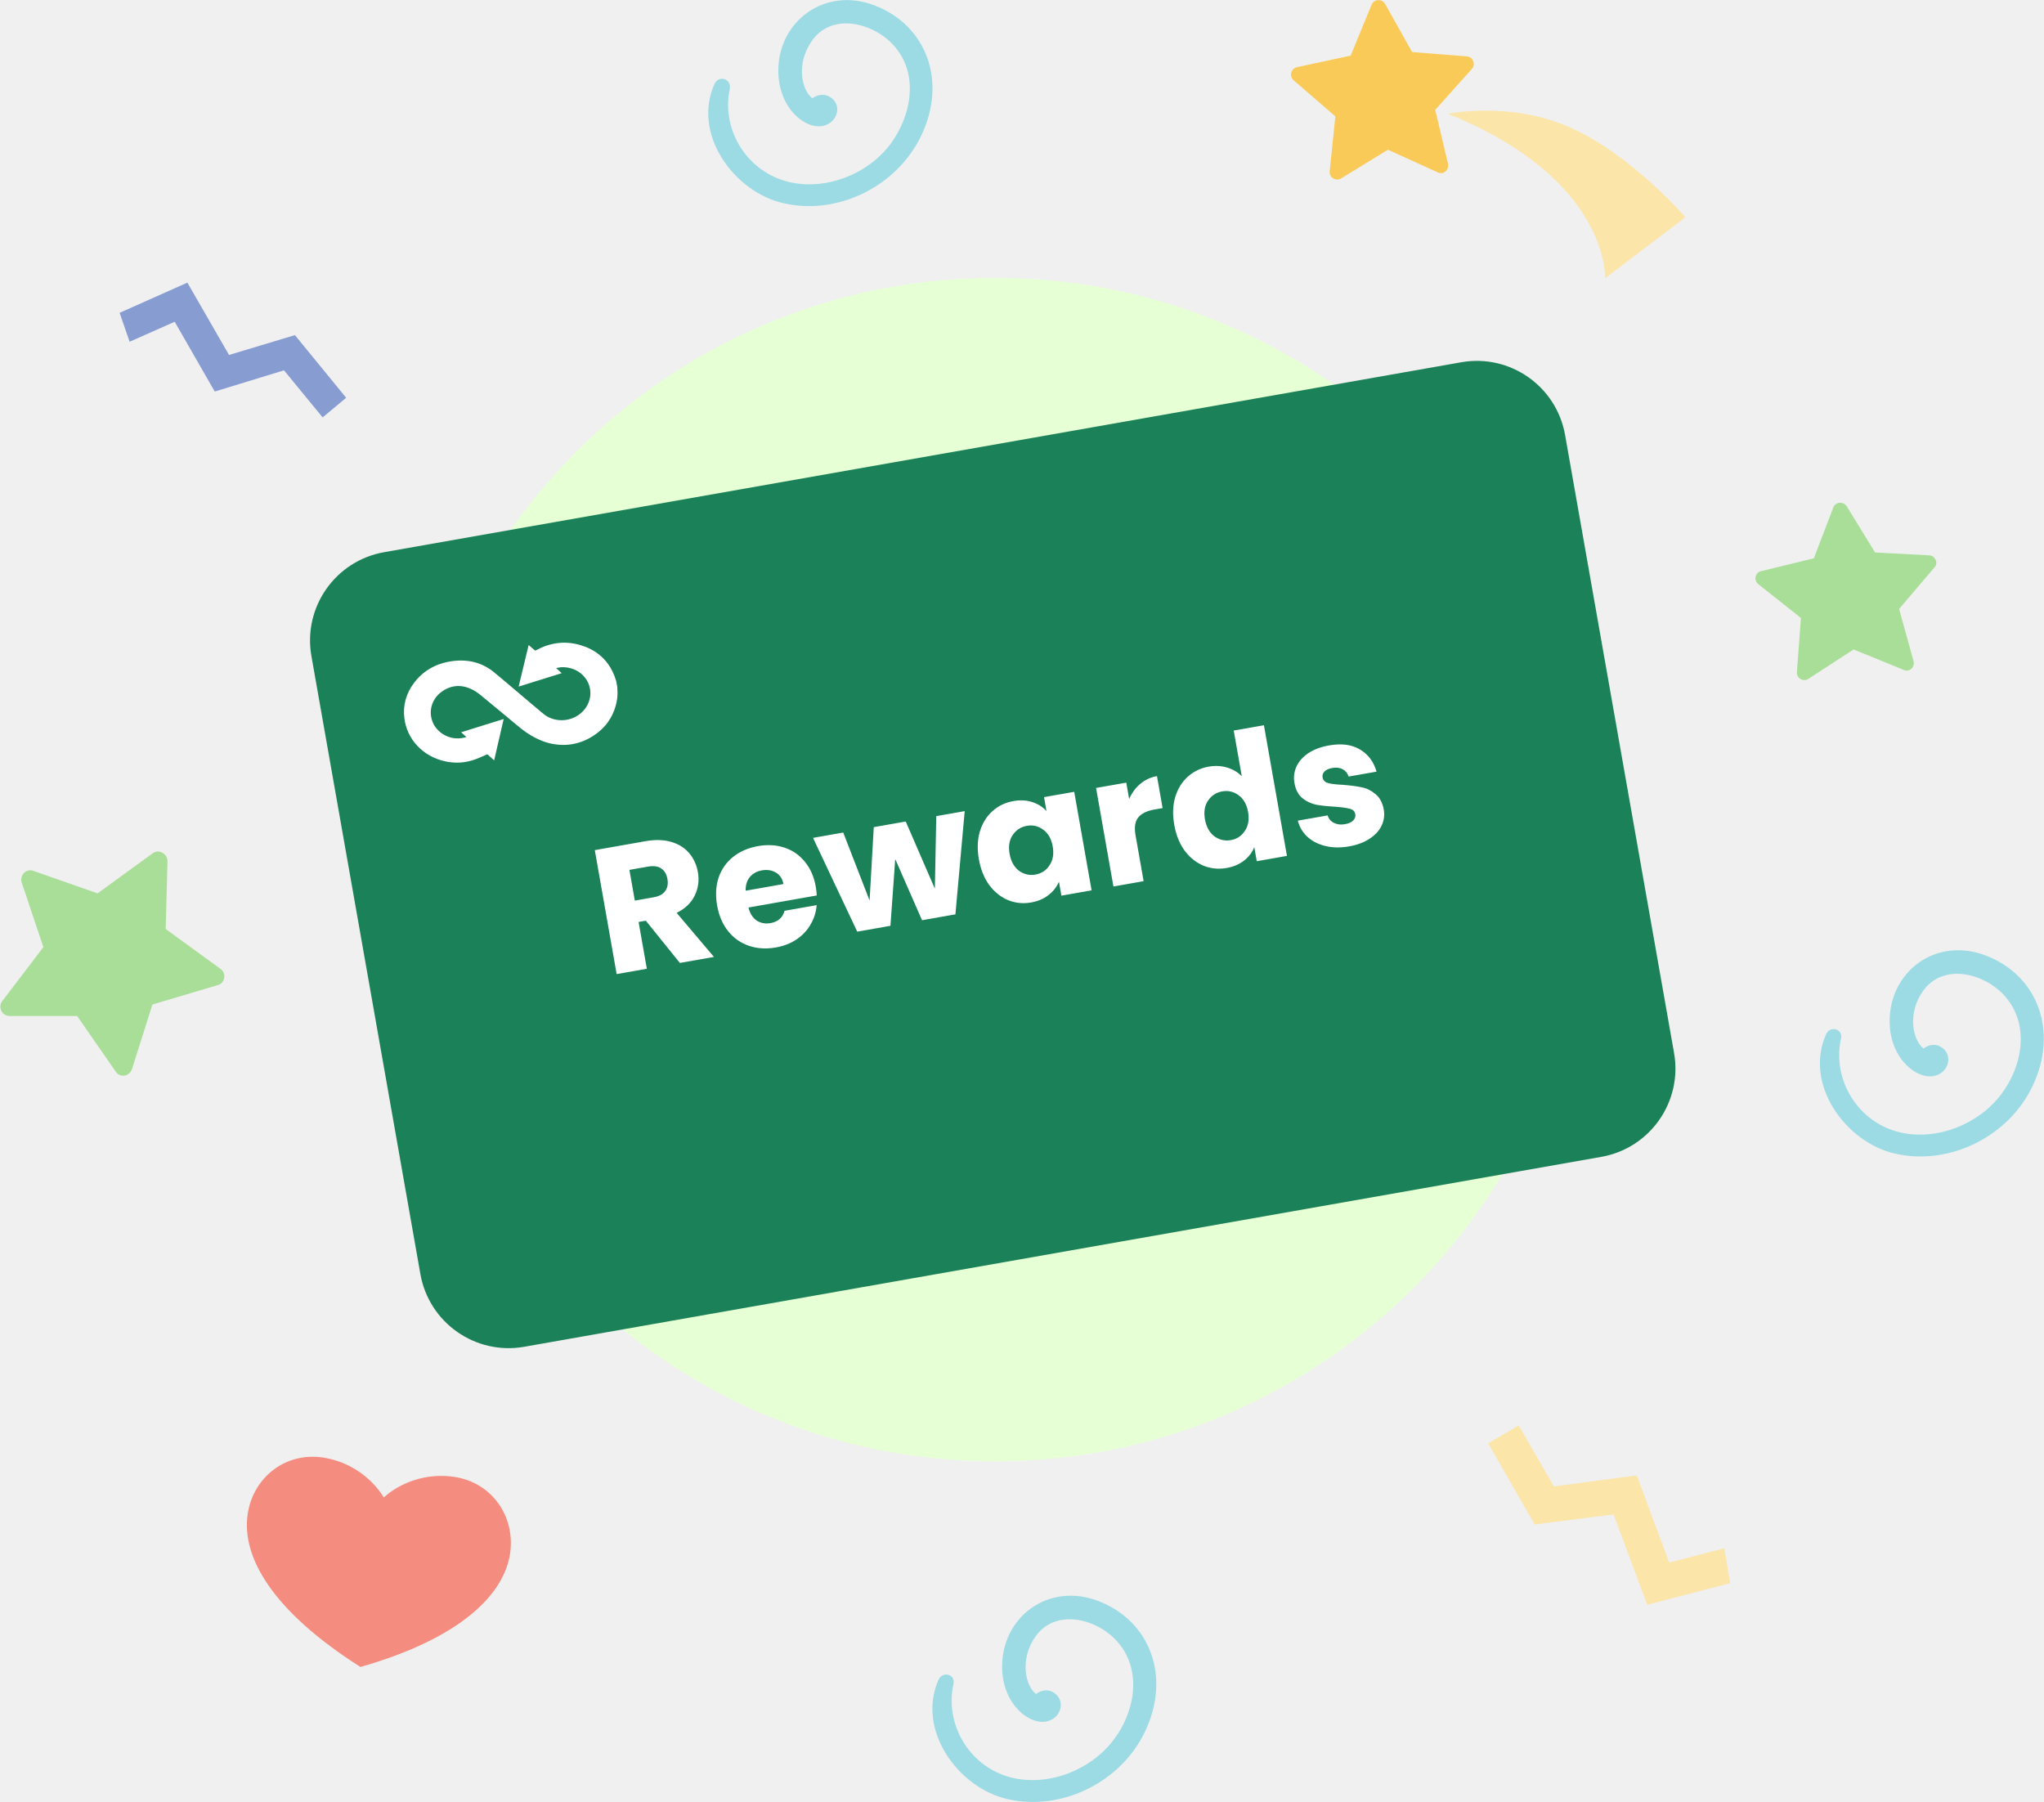
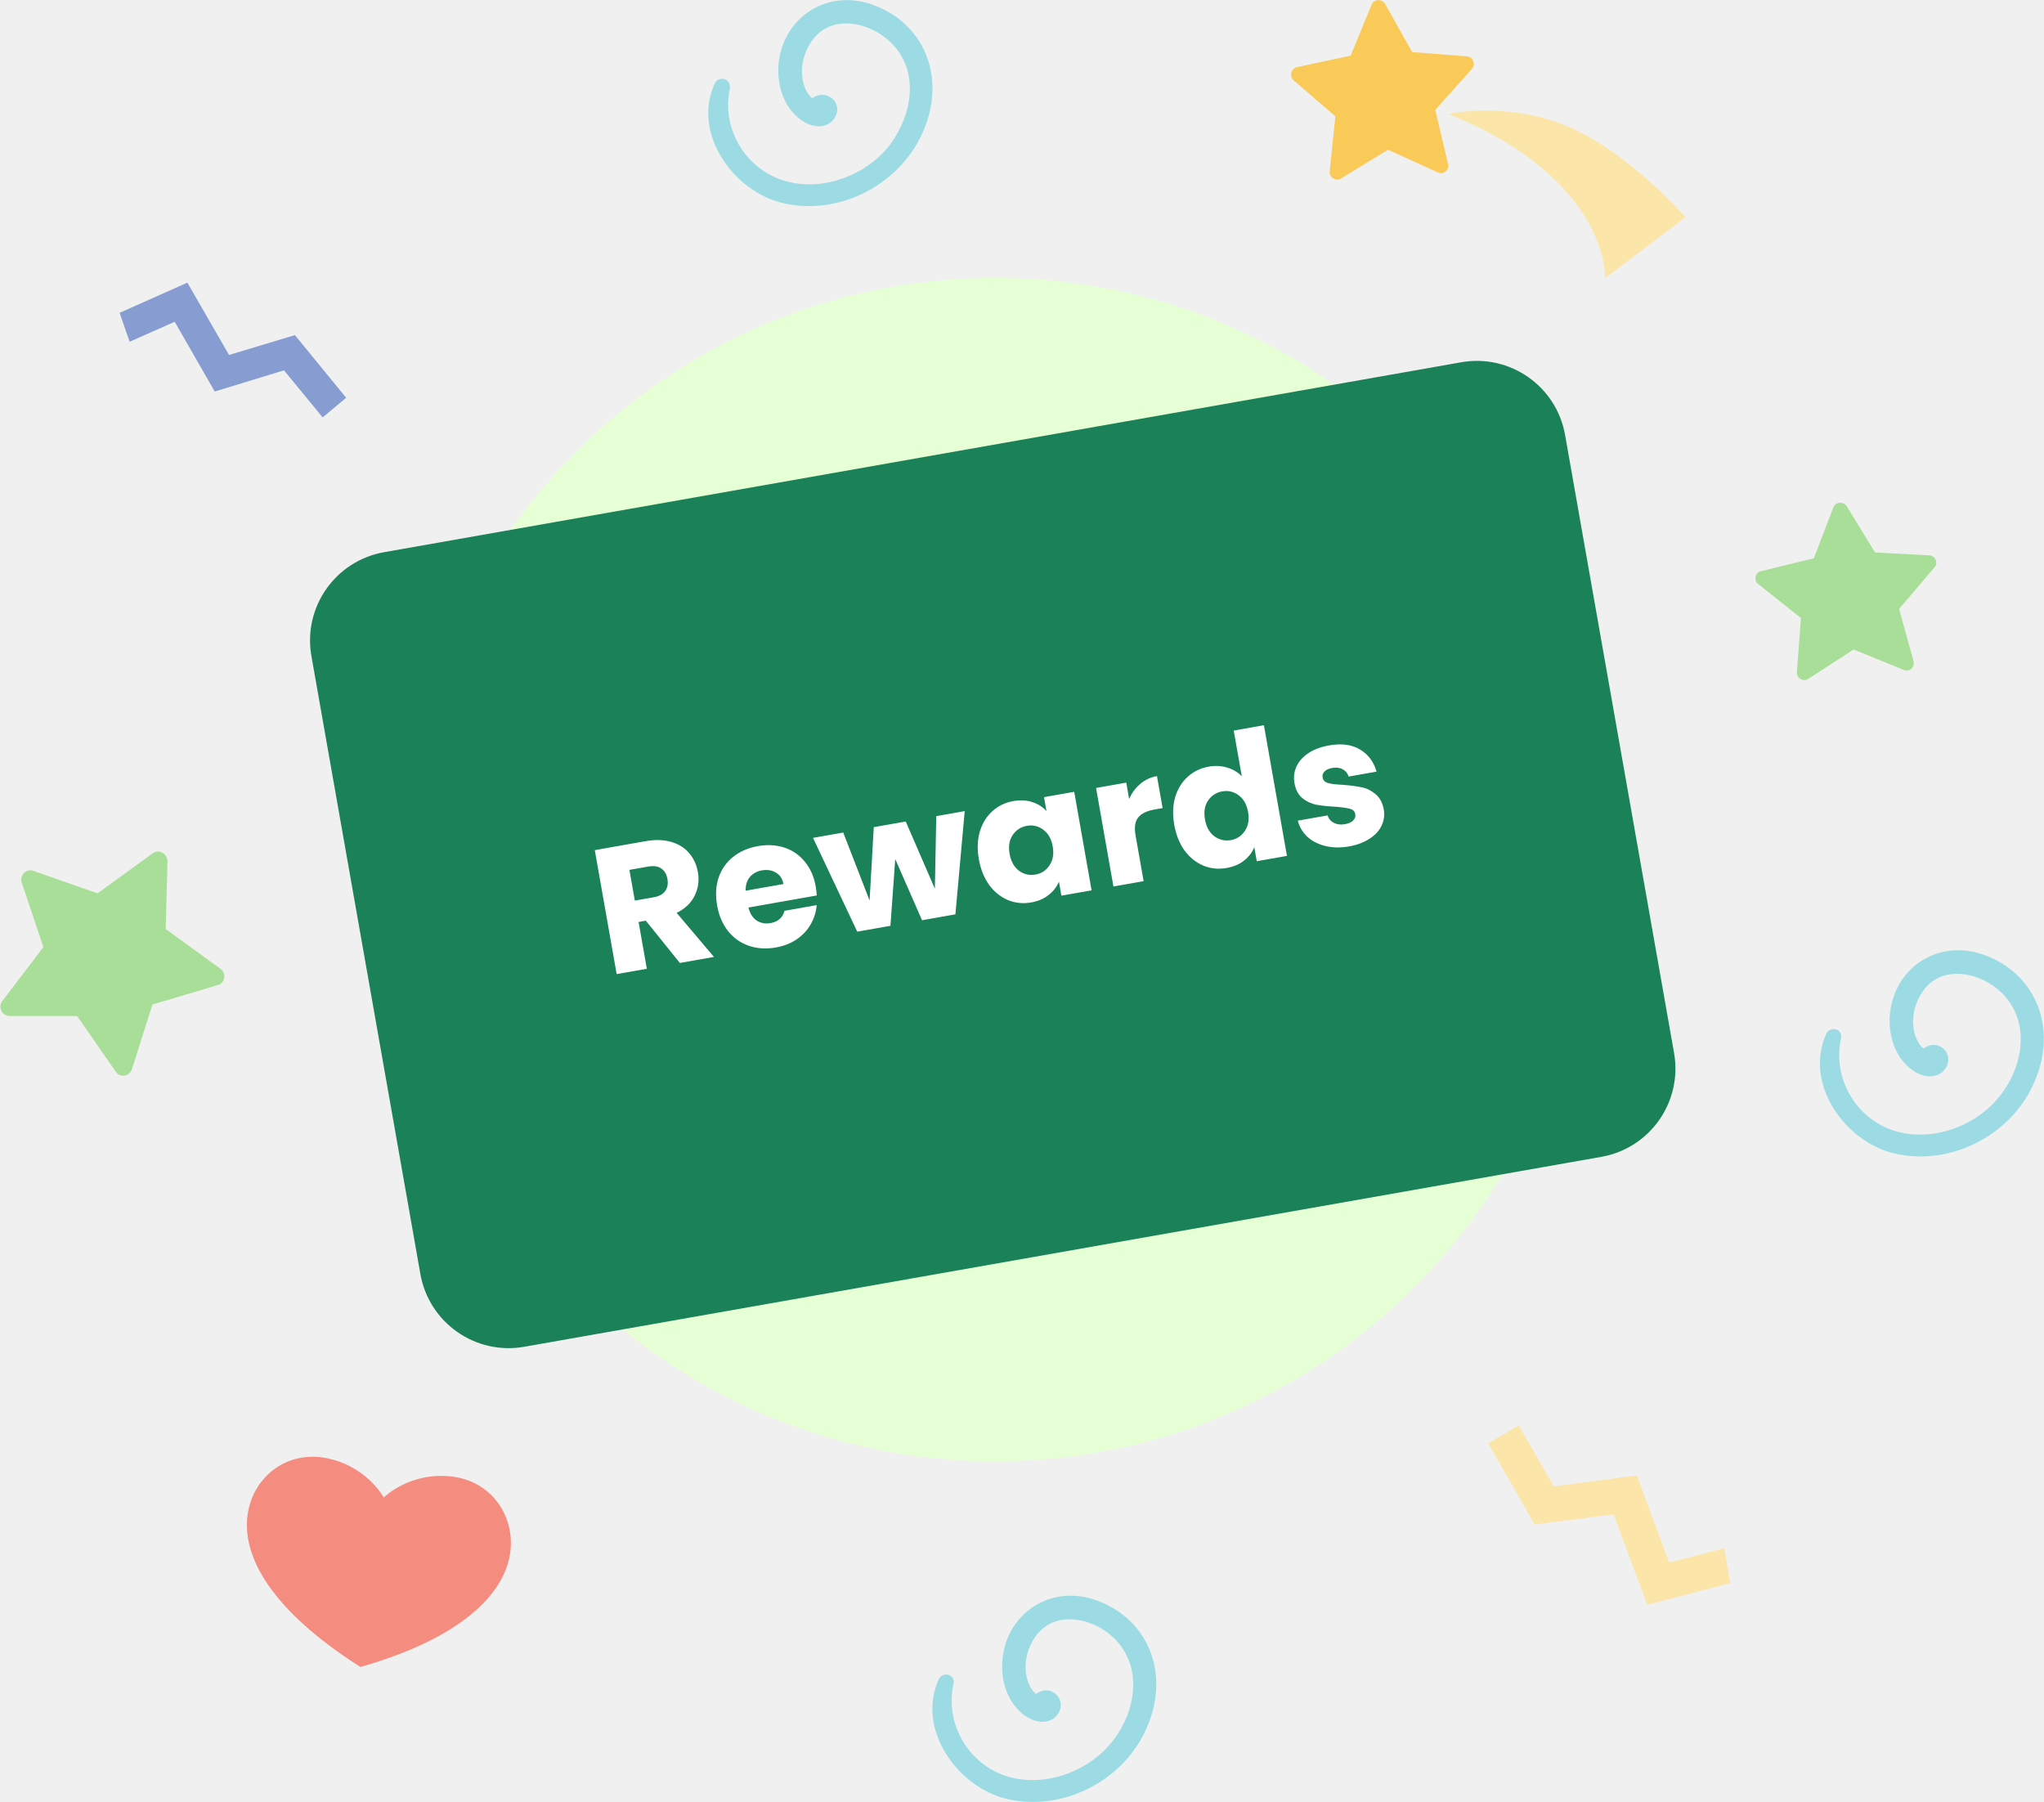
<svg xmlns="http://www.w3.org/2000/svg" width="228" height="201" viewBox="0 0 228 201" fill="none">
  <g clip-path="url(#clip0_4337_6647)">
    <path d="M161.521 12.696C161.521 12.696 168.576 11.214 175.315 14.298C182.093 17.382 188 24.231 188 24.231L179.041 31.04C179.041 31 179.557 19.986 161.521 12.696Z" fill="#FBE5A8" />
    <path d="M161.52 18.264L160.093 12.256L164.176 7.69C164.652 7.169 164.295 6.328 163.621 6.288L157.517 5.807L154.504 0.441C154.147 -0.16 153.275 -0.12 152.998 0.521L150.659 6.208L144.673 7.49C143.999 7.65 143.762 8.491 144.317 8.972L148.954 12.977L148.32 19.105C148.241 19.785 148.994 20.266 149.589 19.906L154.821 16.701L160.371 19.225C161.005 19.545 161.679 18.944 161.52 18.264Z" fill="#F9CA58" />
  </g>
  <g clip-path="url(#clip1_4337_6647)">
    <path d="M79.707 9.349C77.17 14.934 81.871 21.428 87.403 22.669C93.518 24.076 100.09 20.725 102.752 15.141C105.664 9.101 103.376 2.855 97.594 0.621C91.979 -1.571 86.696 2.441 86.821 8.067C86.904 12.121 89.857 14.52 91.895 14.024C93.476 13.61 94.017 11.583 92.478 10.756C91.854 10.425 91.105 10.59 90.606 10.963C89.358 9.97 88.817 7.033 90.564 4.551C92.811 1.366 97.345 2.524 99.633 5.006C102.544 8.15 101.712 12.824 99.341 16.051C96.846 19.401 92.187 21.263 88.069 20.312C83.368 19.236 80.415 14.52 81.413 9.887C81.579 8.77 80.165 8.357 79.707 9.349Z" fill="#9CDBE3" />
  </g>
  <g clip-path="url(#clip2_4337_6647)">
    <path d="M12.904 119.528L8.603 113.329H1.076C0.202 113.329 -0.268 112.318 0.269 111.644L4.839 105.647L2.42 98.437C2.151 97.628 2.957 96.819 3.764 97.156L10.887 99.65L17.003 95.202C17.675 94.663 18.683 95.202 18.683 96.078L18.482 103.625L24.597 108.073C25.269 108.545 25.135 109.69 24.261 109.892L17.003 112.049L14.718 119.259C14.449 120.067 13.374 120.27 12.904 119.528Z" fill="#A9DE98" />
  </g>
  <g clip-path="url(#clip3_4337_6647)">
    <path d="M212.35 74.726L206.762 72.444L201.713 75.726C201.127 76.106 200.371 75.634 200.438 74.947L200.888 68.932L196.121 65.151C195.588 64.726 195.777 63.832 196.465 63.706L202.33 62.272L204.492 56.623C204.708 55.968 205.619 55.89 206.001 56.478L209.157 61.628L215.198 61.944C215.854 61.967 216.264 62.794 215.766 63.311L211.838 67.922L213.449 73.754C213.622 74.414 212.989 75.018 212.35 74.726Z" fill="#A9DE98" />
  </g>
  <g clip-path="url(#clip4_4337_6647)">
    <path d="M203.699 115.351C201.19 120.943 205.859 127.42 211.387 128.684C217.518 130.074 224.093 126.725 226.73 121.133C229.62 115.067 227.333 108.843 221.552 106.6C215.929 104.42 210.688 108.401 210.783 114.056C210.847 118.1 213.833 120.501 215.834 119.995C217.422 119.616 217.93 117.563 216.437 116.741C215.834 116.394 215.072 116.552 214.563 116.962C213.324 115.983 212.753 113.013 214.5 110.549C216.723 107.39 221.266 108.527 223.553 111.023C226.444 114.182 225.65 118.858 223.235 122.049C220.726 125.398 216.088 127.262 211.958 126.314C207.321 125.24 204.335 120.532 205.351 115.857C205.605 114.751 204.144 114.372 203.699 115.351Z" fill="#9CDBE3" />
  </g>
  <g clip-path="url(#clip5_4337_6647)">
    <path d="M104.699 187.351C102.19 192.943 106.859 199.42 112.387 200.684C118.518 202.074 125.093 198.725 127.73 193.133C130.62 187.067 128.333 180.843 122.552 178.6C116.929 176.42 111.688 180.401 111.783 186.056C111.847 190.1 114.833 192.501 116.834 191.995C118.422 191.616 118.93 189.563 117.437 188.741C116.834 188.394 116.072 188.552 115.563 188.962C114.324 187.983 113.753 185.013 115.5 182.549C117.723 179.39 122.266 180.527 124.553 183.023C127.444 186.182 126.65 190.858 124.235 194.049C121.726 197.398 117.088 199.262 112.958 198.314C108.321 197.24 105.335 192.532 106.351 187.857C106.605 186.751 105.144 186.372 104.699 187.351Z" fill="#9CDBE3" />
  </g>
  <path d="M192.339 172.708L186.186 174.294L182.576 164.575L173.322 165.803L169.407 159L166 160.995L171.186 170.049L179.983 168.923L183.746 179L193 176.596L192.339 172.708Z" fill="#FBE5A8" />
  <g clip-path="url(#clip6_4337_6647)">
    <path d="M14.46 38.12L19.487 35.891L23.952 43.674L31.678 41.309L35.989 46.559L38.614 44.371L32.897 37.38L25.547 39.593L20.901 31.526L13.342 34.895L14.46 38.12Z" fill="#879DD1" />
  </g>
  <path d="M42.808 167.044C42.808 167.044 45.747 164.067 50.607 164.727C54.952 165.349 57.455 169.216 56.913 173.197C56.272 177.82 51.43 182.738 40.209 185.942C30.287 179.643 26.958 173.625 27.619 168.959C28.162 164.978 31.658 161.953 36.003 162.576C40.822 163.322 42.808 167.044 42.808 167.044Z" fill="#F48C7F" />
  <circle cx="111" cy="97" r="66" fill="#E6FFD4" />
  <rect x="33" y="63.33" width="142" height="90" rx="10" transform="rotate(-10 33 63.3299)" fill="#1B8158" />
  <path d="M75.836 107.411L72.04 102.699L71.232 102.841L72.153 108.061L68.785 108.654L66.347 94.828L71.999 93.831C73.089 93.639 74.049 93.666 74.877 93.912C75.719 94.157 76.39 94.58 76.888 95.183C77.385 95.772 77.705 96.474 77.849 97.288C78.011 98.207 77.893 99.074 77.495 99.889C77.11 100.701 76.439 101.348 75.481 101.828L79.637 106.741L75.836 107.411ZM70.812 100.458L72.9 100.09C73.517 99.981 73.95 99.749 74.199 99.394C74.461 99.036 74.543 98.582 74.446 98.03C74.353 97.505 74.123 97.119 73.754 96.873C73.399 96.624 72.913 96.554 72.296 96.663L70.208 97.031L70.812 100.458ZM90.993 98.89C91.049 99.205 91.087 99.537 91.108 99.885L83.486 101.229C83.658 101.902 83.968 102.389 84.413 102.69C84.87 102.975 85.38 103.068 85.945 102.968C86.785 102.82 87.307 102.362 87.51 101.596L91.095 100.963C91.038 101.718 90.818 102.427 90.434 103.09C90.064 103.752 89.546 104.31 88.882 104.766C88.217 105.221 87.439 105.528 86.546 105.685C85.469 105.875 84.47 105.814 83.549 105.503C82.627 105.191 81.855 104.651 81.232 103.881C80.609 103.11 80.196 102.154 79.995 101.012C79.793 99.869 79.847 98.831 80.156 97.896C80.478 96.96 81.019 96.187 81.779 95.579C82.538 94.972 83.463 94.572 84.552 94.379C85.616 94.192 86.601 94.249 87.507 94.549C88.413 94.85 89.168 95.373 89.774 96.119C90.392 96.863 90.799 97.787 90.993 98.89ZM87.39 98.611C87.288 98.033 87.01 97.608 86.556 97.337C86.102 97.065 85.58 96.981 84.989 97.085C84.424 97.184 83.974 97.433 83.638 97.831C83.315 98.226 83.161 98.734 83.175 99.354L87.39 98.611ZM107.609 90.477L106.573 101.991L102.85 102.648L99.86 95.823L99.325 103.269L95.622 103.922L90.69 93.46L94.058 92.866L97 100.45L97.466 92.265L101.031 91.636L104.28 99.126L104.438 91.036L107.609 90.477ZM109.189 95.844C108.99 94.714 109.025 93.686 109.295 92.758C109.578 91.829 110.047 91.069 110.701 90.48C111.355 89.89 112.135 89.516 113.041 89.356C113.816 89.22 114.52 89.258 115.153 89.471C115.8 89.682 116.326 90.016 116.731 90.472L116.457 88.916L119.825 88.323L121.763 99.313L118.395 99.907L118.12 98.351C117.882 98.921 117.496 99.415 116.96 99.835C116.438 100.252 115.79 100.529 115.015 100.665C114.122 100.823 113.268 100.736 112.451 100.407C111.633 100.063 110.931 99.503 110.347 98.726C109.774 97.934 109.388 96.973 109.189 95.844ZM117.426 94.412C117.278 93.571 116.924 92.95 116.366 92.547C115.821 92.142 115.213 91.999 114.544 92.117C113.874 92.235 113.346 92.579 112.958 93.148C112.582 93.702 112.468 94.399 112.616 95.239C112.765 96.08 113.112 96.709 113.66 97.127C114.218 97.529 114.832 97.671 115.502 97.553C116.172 97.435 116.694 97.093 117.067 96.526C117.455 95.957 117.574 95.252 117.426 94.412ZM125.953 89.131C126.24 88.457 126.649 87.898 127.18 87.452C127.708 86.993 128.333 86.7 129.056 86.573L129.684 90.138L128.758 90.301C127.918 90.45 127.32 90.744 126.965 91.186C126.607 91.615 126.508 92.282 126.668 93.188L127.567 98.29L124.199 98.883L122.261 87.893L125.63 87.299L125.953 89.131ZM130.982 92.001C130.783 90.872 130.818 89.843 131.088 88.916C131.371 87.986 131.839 87.226 132.494 86.637C133.148 86.048 133.928 85.673 134.834 85.513C135.556 85.386 136.239 85.421 136.883 85.619C137.541 85.815 138.085 86.138 138.517 86.59L137.617 81.489L140.985 80.895L143.555 95.47L140.187 96.064L139.91 94.489C139.687 95.069 139.308 95.569 138.773 95.989C138.251 96.406 137.602 96.683 136.827 96.819C135.921 96.979 135.06 96.894 134.244 96.564C133.425 96.221 132.724 95.661 132.14 94.884C131.567 94.091 131.181 93.13 130.982 92.001ZM139.218 90.569C139.07 89.729 138.717 89.107 138.159 88.705C137.613 88.3 137.006 88.156 136.336 88.275C135.667 88.393 135.138 88.736 134.751 89.305C134.375 89.859 134.261 90.556 134.409 91.397C134.557 92.237 134.905 92.866 135.453 93.284C136.011 93.687 136.625 93.829 137.295 93.711C137.964 93.593 138.486 93.25 138.86 92.683C139.247 92.114 139.367 91.409 139.218 90.569ZM150.491 94.41C149.532 94.579 148.65 94.565 147.844 94.369C147.037 94.173 146.368 93.83 145.835 93.342C145.3 92.841 144.943 92.24 144.766 91.54L148.094 90.954C148.201 91.327 148.433 91.605 148.789 91.785C149.146 91.966 149.554 92.016 150.014 91.935C150.434 91.861 150.742 91.725 150.937 91.529C151.144 91.316 151.224 91.079 151.177 90.816C151.122 90.501 150.917 90.3 150.563 90.214C150.207 90.114 149.645 90.037 148.878 89.983C148.057 89.938 147.367 89.863 146.807 89.759C146.245 89.641 145.735 89.4 145.278 89.033C144.819 88.654 144.523 88.09 144.391 87.342C144.28 86.712 144.35 86.11 144.601 85.538C144.863 84.95 145.302 84.446 145.918 84.026C146.548 83.604 147.329 83.31 148.261 83.146C149.64 82.903 150.783 83.053 151.692 83.597C152.613 84.139 153.232 84.964 153.55 86.072L150.438 86.621C150.318 86.249 150.094 85.977 149.766 85.805C149.451 85.63 149.063 85.584 148.604 85.665C148.21 85.734 147.922 85.866 147.739 86.061C147.555 86.242 147.486 86.464 147.532 86.727C147.587 87.042 147.793 87.25 148.149 87.349C148.518 87.447 149.071 87.512 149.808 87.544C150.659 87.611 151.36 87.704 151.909 87.824C152.456 87.93 152.96 88.18 153.422 88.572C153.894 88.949 154.204 89.517 154.352 90.277C154.465 90.92 154.383 91.53 154.106 92.107C153.839 92.669 153.39 93.154 152.758 93.563C152.14 93.97 151.384 94.252 150.491 94.41Z" fill="white" />
-   <path d="M68.742 75.993L68.866 76.693C68.86 76.738 68.858 76.783 68.86 76.828C68.909 77.323 68.881 77.824 68.778 78.315C68.412 80.058 67.417 81.396 65.787 82.312C64.943 82.791 63.986 83.058 63.01 83.09C62.045 83.114 61.092 82.926 60.227 82.541C59.262 82.129 58.43 81.543 57.647 80.879C56.455 79.867 55.237 78.889 54.038 77.889C53.62 77.539 53.208 77.177 52.705 76.927C51.555 76.352 50.421 76.367 49.333 77.112C48.129 77.937 47.723 79.411 48.331 80.703C48.773 81.641 50.068 82.659 51.748 82.287C51.834 82.272 51.918 82.242 52.028 82.213L51.434 81.681L56.183 80.203C55.825 81.757 55.475 83.275 55.12 84.815C54.875 84.595 54.653 84.397 54.433 84.196C54.424 84.184 54.413 84.174 54.4 84.166C54.387 84.159 54.372 84.154 54.357 84.152C54.342 84.15 54.327 84.15 54.312 84.154C54.297 84.157 54.282 84.163 54.27 84.172C53.868 84.354 53.466 84.536 53.057 84.688C51.953 85.105 50.745 85.183 49.607 84.912C48.418 84.647 47.351 84.047 46.548 83.191C45.745 82.334 45.242 81.262 45.108 80.117C44.919 78.741 45.298 77.337 46.169 76.193C47.215 74.798 48.659 73.988 50.448 73.745C52.202 73.509 53.772 73.895 55.102 74.982C55.975 75.695 56.827 76.431 57.688 77.158C58.632 77.955 59.568 78.758 60.519 79.547C60.893 79.882 61.353 80.122 61.856 80.245C62.359 80.368 62.889 80.371 63.4 80.252C63.91 80.134 64.383 79.899 64.777 79.568C65.171 79.237 65.474 78.82 65.657 78.356C65.841 77.892 65.899 77.394 65.828 76.909C65.756 76.423 65.556 75.965 65.247 75.575C64.938 75.185 64.528 74.876 64.055 74.676C63.583 74.476 63.062 74.391 62.54 74.429C62.37 74.45 62.201 74.48 62.034 74.518L62.655 75.089L57.852 76.585C58.225 75.031 58.594 73.504 58.967 71.952C59.202 72.153 59.415 72.334 59.625 72.517C59.675 72.559 59.711 72.582 59.787 72.539C61.309 71.704 62.916 71.463 64.588 71.915C66.487 72.431 67.794 73.571 68.506 75.312C68.596 75.534 68.663 75.765 68.742 75.993Z" fill="white" />
  <defs>
    <clipPath id="clip0_4337_6647">
      <rect width="44" height="31" fill="white" transform="translate(144)" />
    </clipPath>
    <clipPath id="clip1_4337_6647">
      <rect width="25" height="23" fill="white" transform="translate(79)" />
    </clipPath>
    <clipPath id="clip2_4337_6647">
      <rect width="25" height="25" fill="white" transform="translate(0 95)" />
    </clipPath>
    <clipPath id="clip3_4337_6647">
      <rect width="20" height="20" fill="white" transform="translate(193 63.9008) rotate(-33.0276)" />
    </clipPath>
    <clipPath id="clip4_4337_6647">
      <rect width="25" height="23" fill="white" transform="translate(203 106)" />
    </clipPath>
    <clipPath id="clip5_4337_6647">
      <rect width="25" height="23" fill="white" transform="translate(104 178)" />
    </clipPath>
    <clipPath id="clip6_4337_6647">
      <rect width="23.369" height="17.31" fill="white" transform="translate(38.8975 46.0745) rotate(170.535)" />
    </clipPath>
  </defs>
</svg>
